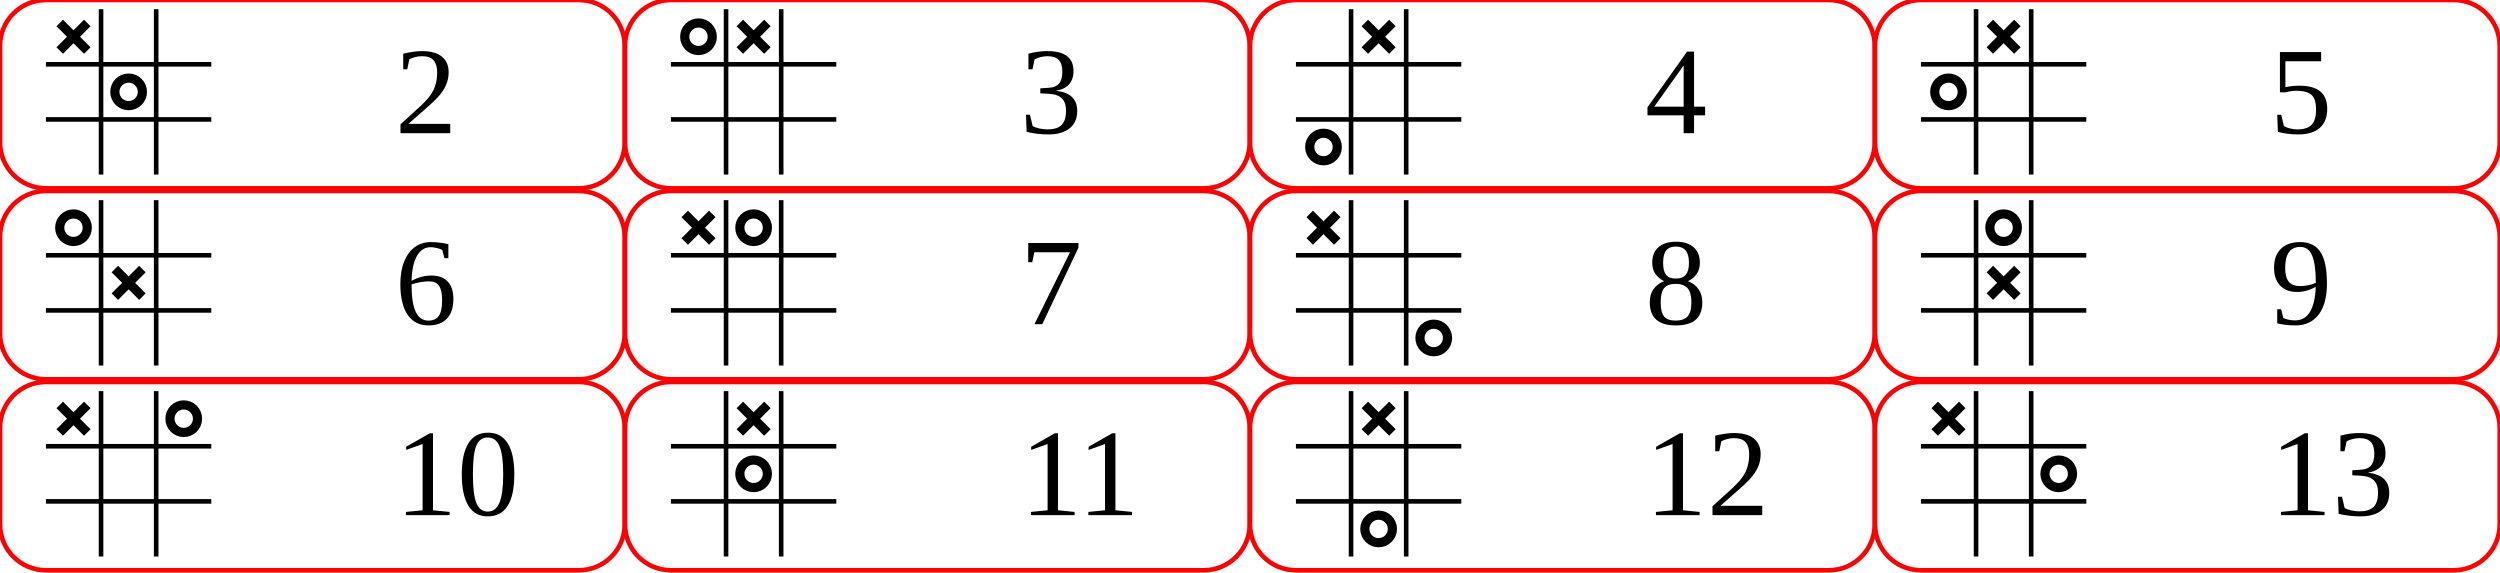
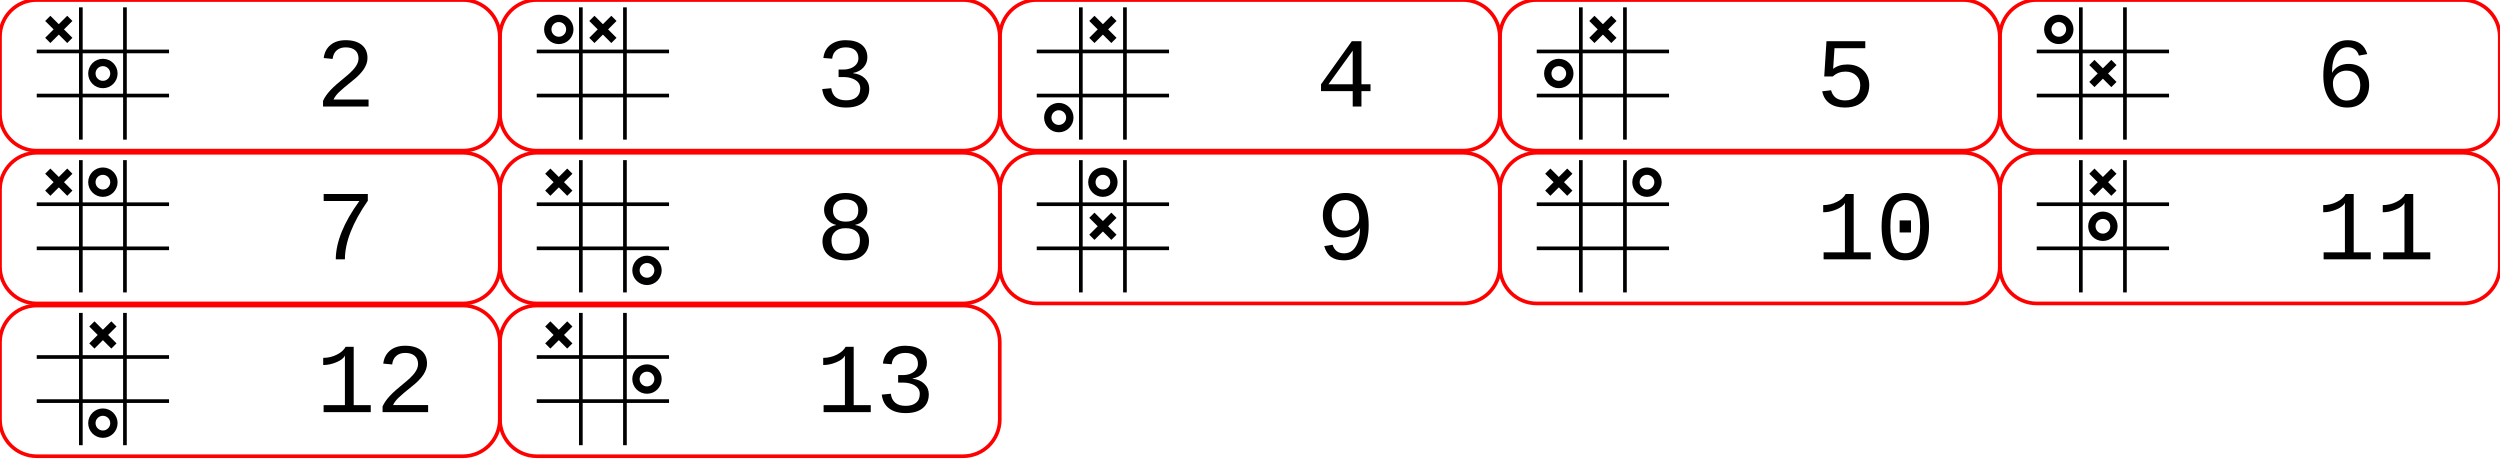
- <svg xmlns="http://www.w3.org/2000/svg" width="544.252" height="124.724">
+ <svg xmlns="http://www.w3.org/2000/svg" width="680.315" height="124.724">
  <line x1="22.0" y1="2.0" x2="22.0" y2="38.0" stroke="black" />
  <line x1="34.0" y1="2.0" x2="34.0" y2="38.0" stroke="black" />
  <line x1="10.0" y1="14.0" x2="46.0" y2="14.0" stroke="black" />
  <line x1="10.0" y1="26.0" x2="46.0" y2="26.0" stroke="black" />
  <line x1="13.0" y1="5.0" x2="19.0" y2="11.0" stroke="black" stroke-width="2" />
  <line x1="13.0" y1="11.0" x2="19.0" y2="5.0" stroke="black" stroke-width="2" />
  <circle cx="28.0" cy="20.0" r="3.0" stroke="black" fill="none" stroke-width="2" />
-   <text x="86.0" y="29.0" font-size="27" fill="black">2</text>
+   <text x="86.0" y="29.0" font-size="27" fill="black" font-family="Consolas, Courier New, monospace">2</text>
  <rect x="0.0" y="0.0" width="136" height="41" stroke="red" fill="none" rx="10" ry="10" />
  <line x1="158.063" y1="2.0" x2="158.063" y2="38.0" stroke="black" />
  <line x1="170.063" y1="2.0" x2="170.063" y2="38.0" stroke="black" />
  <line x1="146.063" y1="14.0" x2="182.063" y2="14.0" stroke="black" />
  <line x1="146.063" y1="26.0" x2="182.063" y2="26.0" stroke="black" />
  <circle cx="152.063" cy="8.0" r="3.0" stroke="black" fill="none" stroke-width="2" />
  <line x1="161.063" y1="5.0" x2="167.063" y2="11.0" stroke="black" stroke-width="2" />
  <line x1="161.063" y1="11.0" x2="167.063" y2="5.0" stroke="black" stroke-width="2" />
-   <text x="222.063" y="29.0" font-size="27" fill="black">3</text>
+   <text x="222.063" y="29.0" font-size="27" fill="black" font-family="Consolas, Courier New, monospace">3</text>
  <rect x="136.063" y="0.0" width="136" height="41" stroke="red" fill="none" rx="10" ry="10" />
  <line x1="294.126" y1="2.0" x2="294.126" y2="38.0" stroke="black" />
  <line x1="306.126" y1="2.0" x2="306.126" y2="38.0" stroke="black" />
  <line x1="282.126" y1="14.0" x2="318.126" y2="14.0" stroke="black" />
  <line x1="282.126" y1="26.0" x2="318.126" y2="26.0" stroke="black" />
  <line x1="297.126" y1="5.0" x2="303.126" y2="11.0" stroke="black" stroke-width="2" />
  <line x1="297.126" y1="11.0" x2="303.126" y2="5.0" stroke="black" stroke-width="2" />
  <circle cx="288.126" cy="32.0" r="3.0" stroke="black" fill="none" stroke-width="2" />
-   <text x="358.126" y="29.0" font-size="27" fill="black">4</text>
+   <text x="358.126" y="29.0" font-size="27" fill="black" font-family="Consolas, Courier New, monospace">4</text>
  <rect x="272.126" y="0.0" width="136" height="41" stroke="red" fill="none" rx="10" ry="10" />
  <line x1="430.189" y1="2.0" x2="430.189" y2="38.0" stroke="black" />
  <line x1="442.189" y1="2.0" x2="442.189" y2="38.0" stroke="black" />
  <line x1="418.189" y1="14.0" x2="454.189" y2="14.0" stroke="black" />
  <line x1="418.189" y1="26.0" x2="454.189" y2="26.0" stroke="black" />
  <line x1="433.189" y1="5.0" x2="439.189" y2="11.0" stroke="black" stroke-width="2" />
  <line x1="433.189" y1="11.0" x2="439.189" y2="5.0" stroke="black" stroke-width="2" />
  <circle cx="424.189" cy="20.0" r="3.0" stroke="black" fill="none" stroke-width="2" />
-   <text x="494.189" y="29.0" font-size="27" fill="black">5</text>
+   <text x="494.189" y="29.0" font-size="27" fill="black" font-family="Consolas, Courier New, monospace">5</text>
  <rect x="408.189" y="0.0" width="136" height="41" stroke="red" fill="none" rx="10" ry="10" />
+   <line x1="566.252" y1="2.0" x2="566.252" y2="38.0" stroke="black" />
+   <line x1="578.252" y1="2.0" x2="578.252" y2="38.0" stroke="black" />
+   <line x1="554.252" y1="14.0" x2="590.252" y2="14.0" stroke="black" />
+   <line x1="554.252" y1="26.0" x2="590.252" y2="26.0" stroke="black" />
+   <circle cx="560.252" cy="8.0" r="3.0" stroke="black" fill="none" stroke-width="2" />
+   <line x1="569.252" y1="17.0" x2="575.252" y2="23.0" stroke="black" stroke-width="2" />
+   <line x1="569.252" y1="23.0" x2="575.252" y2="17.0" stroke="black" stroke-width="2" />
+   <text x="630.252" y="29.0" font-size="27" fill="black" font-family="Consolas, Courier New, monospace">6</text>
+   <rect x="544.252" y="0.0" width="136" height="41" stroke="red" fill="none" rx="10" ry="10" />
  <line x1="22.0" y1="43.575" x2="22.0" y2="79.575" stroke="black" />
  <line x1="34.0" y1="43.575" x2="34.0" y2="79.575" stroke="black" />
  <line x1="10.0" y1="55.575" x2="46.0" y2="55.575" stroke="black" />
  <line x1="10.0" y1="67.575" x2="46.0" y2="67.575" stroke="black" />
-   <circle cx="16.0" cy="49.575" r="3.0" stroke="black" fill="none" stroke-width="2" />
-   <line x1="25.0" y1="58.575" x2="31.0" y2="64.575" stroke="black" stroke-width="2" />
-   <line x1="25.0" y1="64.575" x2="31.0" y2="58.575" stroke="black" stroke-width="2" />
-   <text x="86.0" y="70.575" font-size="27" fill="black">6</text>
+   <line x1="13.0" y1="46.575" x2="19.0" y2="52.575" stroke="black" stroke-width="2" />
+   <line x1="13.0" y1="52.575" x2="19.0" y2="46.575" stroke="black" stroke-width="2" />
+   <circle cx="28.0" cy="49.575" r="3.0" stroke="black" fill="none" stroke-width="2" />
+   <text x="86.0" y="70.575" font-size="27" fill="black" font-family="Consolas, Courier New, monospace">7</text>
  <rect x="0.0" y="41.575" width="136" height="41" stroke="red" fill="none" rx="10" ry="10" />
  <line x1="158.063" y1="43.575" x2="158.063" y2="79.575" stroke="black" />
  <line x1="170.063" y1="43.575" x2="170.063" y2="79.575" stroke="black" />
  <line x1="146.063" y1="55.575" x2="182.063" y2="55.575" stroke="black" />
  <line x1="146.063" y1="67.575" x2="182.063" y2="67.575" stroke="black" />
  <line x1="149.063" y1="46.575" x2="155.063" y2="52.575" stroke="black" stroke-width="2" />
  <line x1="149.063" y1="52.575" x2="155.063" y2="46.575" stroke="black" stroke-width="2" />
-   <circle cx="164.063" cy="49.575" r="3.0" stroke="black" fill="none" stroke-width="2" />
-   <text x="222.063" y="70.575" font-size="27" fill="black">7</text>
+   <circle cx="176.063" cy="73.575" r="3.0" stroke="black" fill="none" stroke-width="2" />
+   <text x="222.063" y="70.575" font-size="27" fill="black" font-family="Consolas, Courier New, monospace">8</text>
  <rect x="136.063" y="41.575" width="136" height="41" stroke="red" fill="none" rx="10" ry="10" />
  <line x1="294.126" y1="43.575" x2="294.126" y2="79.575" stroke="black" />
  <line x1="306.126" y1="43.575" x2="306.126" y2="79.575" stroke="black" />
  <line x1="282.126" y1="55.575" x2="318.126" y2="55.575" stroke="black" />
  <line x1="282.126" y1="67.575" x2="318.126" y2="67.575" stroke="black" />
-   <line x1="285.126" y1="46.575" x2="291.126" y2="52.575" stroke="black" stroke-width="2" />
-   <line x1="285.126" y1="52.575" x2="291.126" y2="46.575" stroke="black" stroke-width="2" />
-   <circle cx="312.126" cy="73.575" r="3.0" stroke="black" fill="none" stroke-width="2" />
-   <text x="358.126" y="70.575" font-size="27" fill="black">8</text>
+   <circle cx="300.126" cy="49.575" r="3.0" stroke="black" fill="none" stroke-width="2" />
+   <line x1="297.126" y1="58.575" x2="303.126" y2="64.575" stroke="black" stroke-width="2" />
+   <line x1="297.126" y1="64.575" x2="303.126" y2="58.575" stroke="black" stroke-width="2" />
+   <text x="358.126" y="70.575" font-size="27" fill="black" font-family="Consolas, Courier New, monospace">9</text>
  <rect x="272.126" y="41.575" width="136" height="41" stroke="red" fill="none" rx="10" ry="10" />
  <line x1="430.189" y1="43.575" x2="430.189" y2="79.575" stroke="black" />
  <line x1="442.189" y1="43.575" x2="442.189" y2="79.575" stroke="black" />
  <line x1="418.189" y1="55.575" x2="454.189" y2="55.575" stroke="black" />
  <line x1="418.189" y1="67.575" x2="454.189" y2="67.575" stroke="black" />
-   <circle cx="436.189" cy="49.575" r="3.0" stroke="black" fill="none" stroke-width="2" />
-   <line x1="433.189" y1="58.575" x2="439.189" y2="64.575" stroke="black" stroke-width="2" />
-   <line x1="433.189" y1="64.575" x2="439.189" y2="58.575" stroke="black" stroke-width="2" />
-   <text x="494.189" y="70.575" font-size="27" fill="black">9</text>
+   <line x1="421.189" y1="46.575" x2="427.189" y2="52.575" stroke="black" stroke-width="2" />
+   <line x1="421.189" y1="52.575" x2="427.189" y2="46.575" stroke="black" stroke-width="2" />
+   <circle cx="448.189" cy="49.575" r="3.0" stroke="black" fill="none" stroke-width="2" />
+   <text x="494.189" y="70.575" font-size="27" fill="black" font-family="Consolas, Courier New, monospace">10</text>
  <rect x="408.189" y="41.575" width="136" height="41" stroke="red" fill="none" rx="10" ry="10" />
+   <line x1="566.252" y1="43.575" x2="566.252" y2="79.575" stroke="black" />
+   <line x1="578.252" y1="43.575" x2="578.252" y2="79.575" stroke="black" />
+   <line x1="554.252" y1="55.575" x2="590.252" y2="55.575" stroke="black" />
+   <line x1="554.252" y1="67.575" x2="590.252" y2="67.575" stroke="black" />
+   <line x1="569.252" y1="46.575" x2="575.252" y2="52.575" stroke="black" stroke-width="2" />
+   <line x1="569.252" y1="52.575" x2="575.252" y2="46.575" stroke="black" stroke-width="2" />
+   <circle cx="572.252" cy="61.575" r="3.0" stroke="black" fill="none" stroke-width="2" />
+   <text x="630.252" y="70.575" font-size="27" fill="black" font-family="Consolas, Courier New, monospace">11</text>
+   <rect x="544.252" y="41.575" width="136" height="41" stroke="red" fill="none" rx="10" ry="10" />
  <line x1="22.0" y1="85.15" x2="22.0" y2="121.15" stroke="black" />
  <line x1="34.0" y1="85.15" x2="34.0" y2="121.15" stroke="black" />
  <line x1="10.0" y1="97.15" x2="46.0" y2="97.15" stroke="black" />
  <line x1="10.0" y1="109.15" x2="46.0" y2="109.15" stroke="black" />
-   <line x1="13.0" y1="88.15" x2="19.0" y2="94.15" stroke="black" stroke-width="2" />
-   <line x1="13.0" y1="94.15" x2="19.0" y2="88.15" stroke="black" stroke-width="2" />
-   <circle cx="40.0" cy="91.15" r="3.0" stroke="black" fill="none" stroke-width="2" />
-   <text x="86.0" y="112.15" font-size="27" fill="black">10</text>
+   <line x1="25.0" y1="88.15" x2="31.0" y2="94.15" stroke="black" stroke-width="2" />
+   <line x1="25.0" y1="94.15" x2="31.0" y2="88.15" stroke="black" stroke-width="2" />
+   <circle cx="28.0" cy="115.15" r="3.0" stroke="black" fill="none" stroke-width="2" />
+   <text x="86.0" y="112.15" font-size="27" fill="black" font-family="Consolas, Courier New, monospace">12</text>
  <rect x="0.0" y="83.15" width="136" height="41" stroke="red" fill="none" rx="10" ry="10" />
  <line x1="158.063" y1="85.15" x2="158.063" y2="121.15" stroke="black" />
  <line x1="170.063" y1="85.15" x2="170.063" y2="121.15" stroke="black" />
  <line x1="146.063" y1="97.15" x2="182.063" y2="97.15" stroke="black" />
  <line x1="146.063" y1="109.15" x2="182.063" y2="109.15" stroke="black" />
-   <line x1="161.063" y1="88.15" x2="167.063" y2="94.15" stroke="black" stroke-width="2" />
-   <line x1="161.063" y1="94.15" x2="167.063" y2="88.15" stroke="black" stroke-width="2" />
-   <circle cx="164.063" cy="103.15" r="3.0" stroke="black" fill="none" stroke-width="2" />
-   <text x="222.063" y="112.15" font-size="27" fill="black">11</text>
+   <line x1="149.063" y1="88.15" x2="155.063" y2="94.15" stroke="black" stroke-width="2" />
+   <line x1="149.063" y1="94.15" x2="155.063" y2="88.15" stroke="black" stroke-width="2" />
+   <circle cx="176.063" cy="103.15" r="3.0" stroke="black" fill="none" stroke-width="2" />
+   <text x="222.063" y="112.15" font-size="27" fill="black" font-family="Consolas, Courier New, monospace">13</text>
  <rect x="136.063" y="83.15" width="136" height="41" stroke="red" fill="none" rx="10" ry="10" />
-   <line x1="294.126" y1="85.15" x2="294.126" y2="121.15" stroke="black" />
-   <line x1="306.126" y1="85.15" x2="306.126" y2="121.15" stroke="black" />
-   <line x1="282.126" y1="97.15" x2="318.126" y2="97.15" stroke="black" />
-   <line x1="282.126" y1="109.15" x2="318.126" y2="109.15" stroke="black" />
-   <line x1="297.126" y1="88.15" x2="303.126" y2="94.15" stroke="black" stroke-width="2" />
-   <line x1="297.126" y1="94.15" x2="303.126" y2="88.15" stroke="black" stroke-width="2" />
-   <circle cx="300.126" cy="115.15" r="3.0" stroke="black" fill="none" stroke-width="2" />
-   <text x="358.126" y="112.15" font-size="27" fill="black">12</text>
-   <rect x="272.126" y="83.15" width="136" height="41" stroke="red" fill="none" rx="10" ry="10" />
-   <line x1="430.189" y1="85.15" x2="430.189" y2="121.15" stroke="black" />
-   <line x1="442.189" y1="85.15" x2="442.189" y2="121.15" stroke="black" />
-   <line x1="418.189" y1="97.15" x2="454.189" y2="97.15" stroke="black" />
-   <line x1="418.189" y1="109.15" x2="454.189" y2="109.15" stroke="black" />
-   <line x1="421.189" y1="88.15" x2="427.189" y2="94.15" stroke="black" stroke-width="2" />
-   <line x1="421.189" y1="94.15" x2="427.189" y2="88.15" stroke="black" stroke-width="2" />
-   <circle cx="448.189" cy="103.15" r="3.0" stroke="black" fill="none" stroke-width="2" />
-   <text x="494.189" y="112.15" font-size="27" fill="black">13</text>
-   <rect x="408.189" y="83.15" width="136" height="41" stroke="red" fill="none" rx="10" ry="10" />
</svg>
